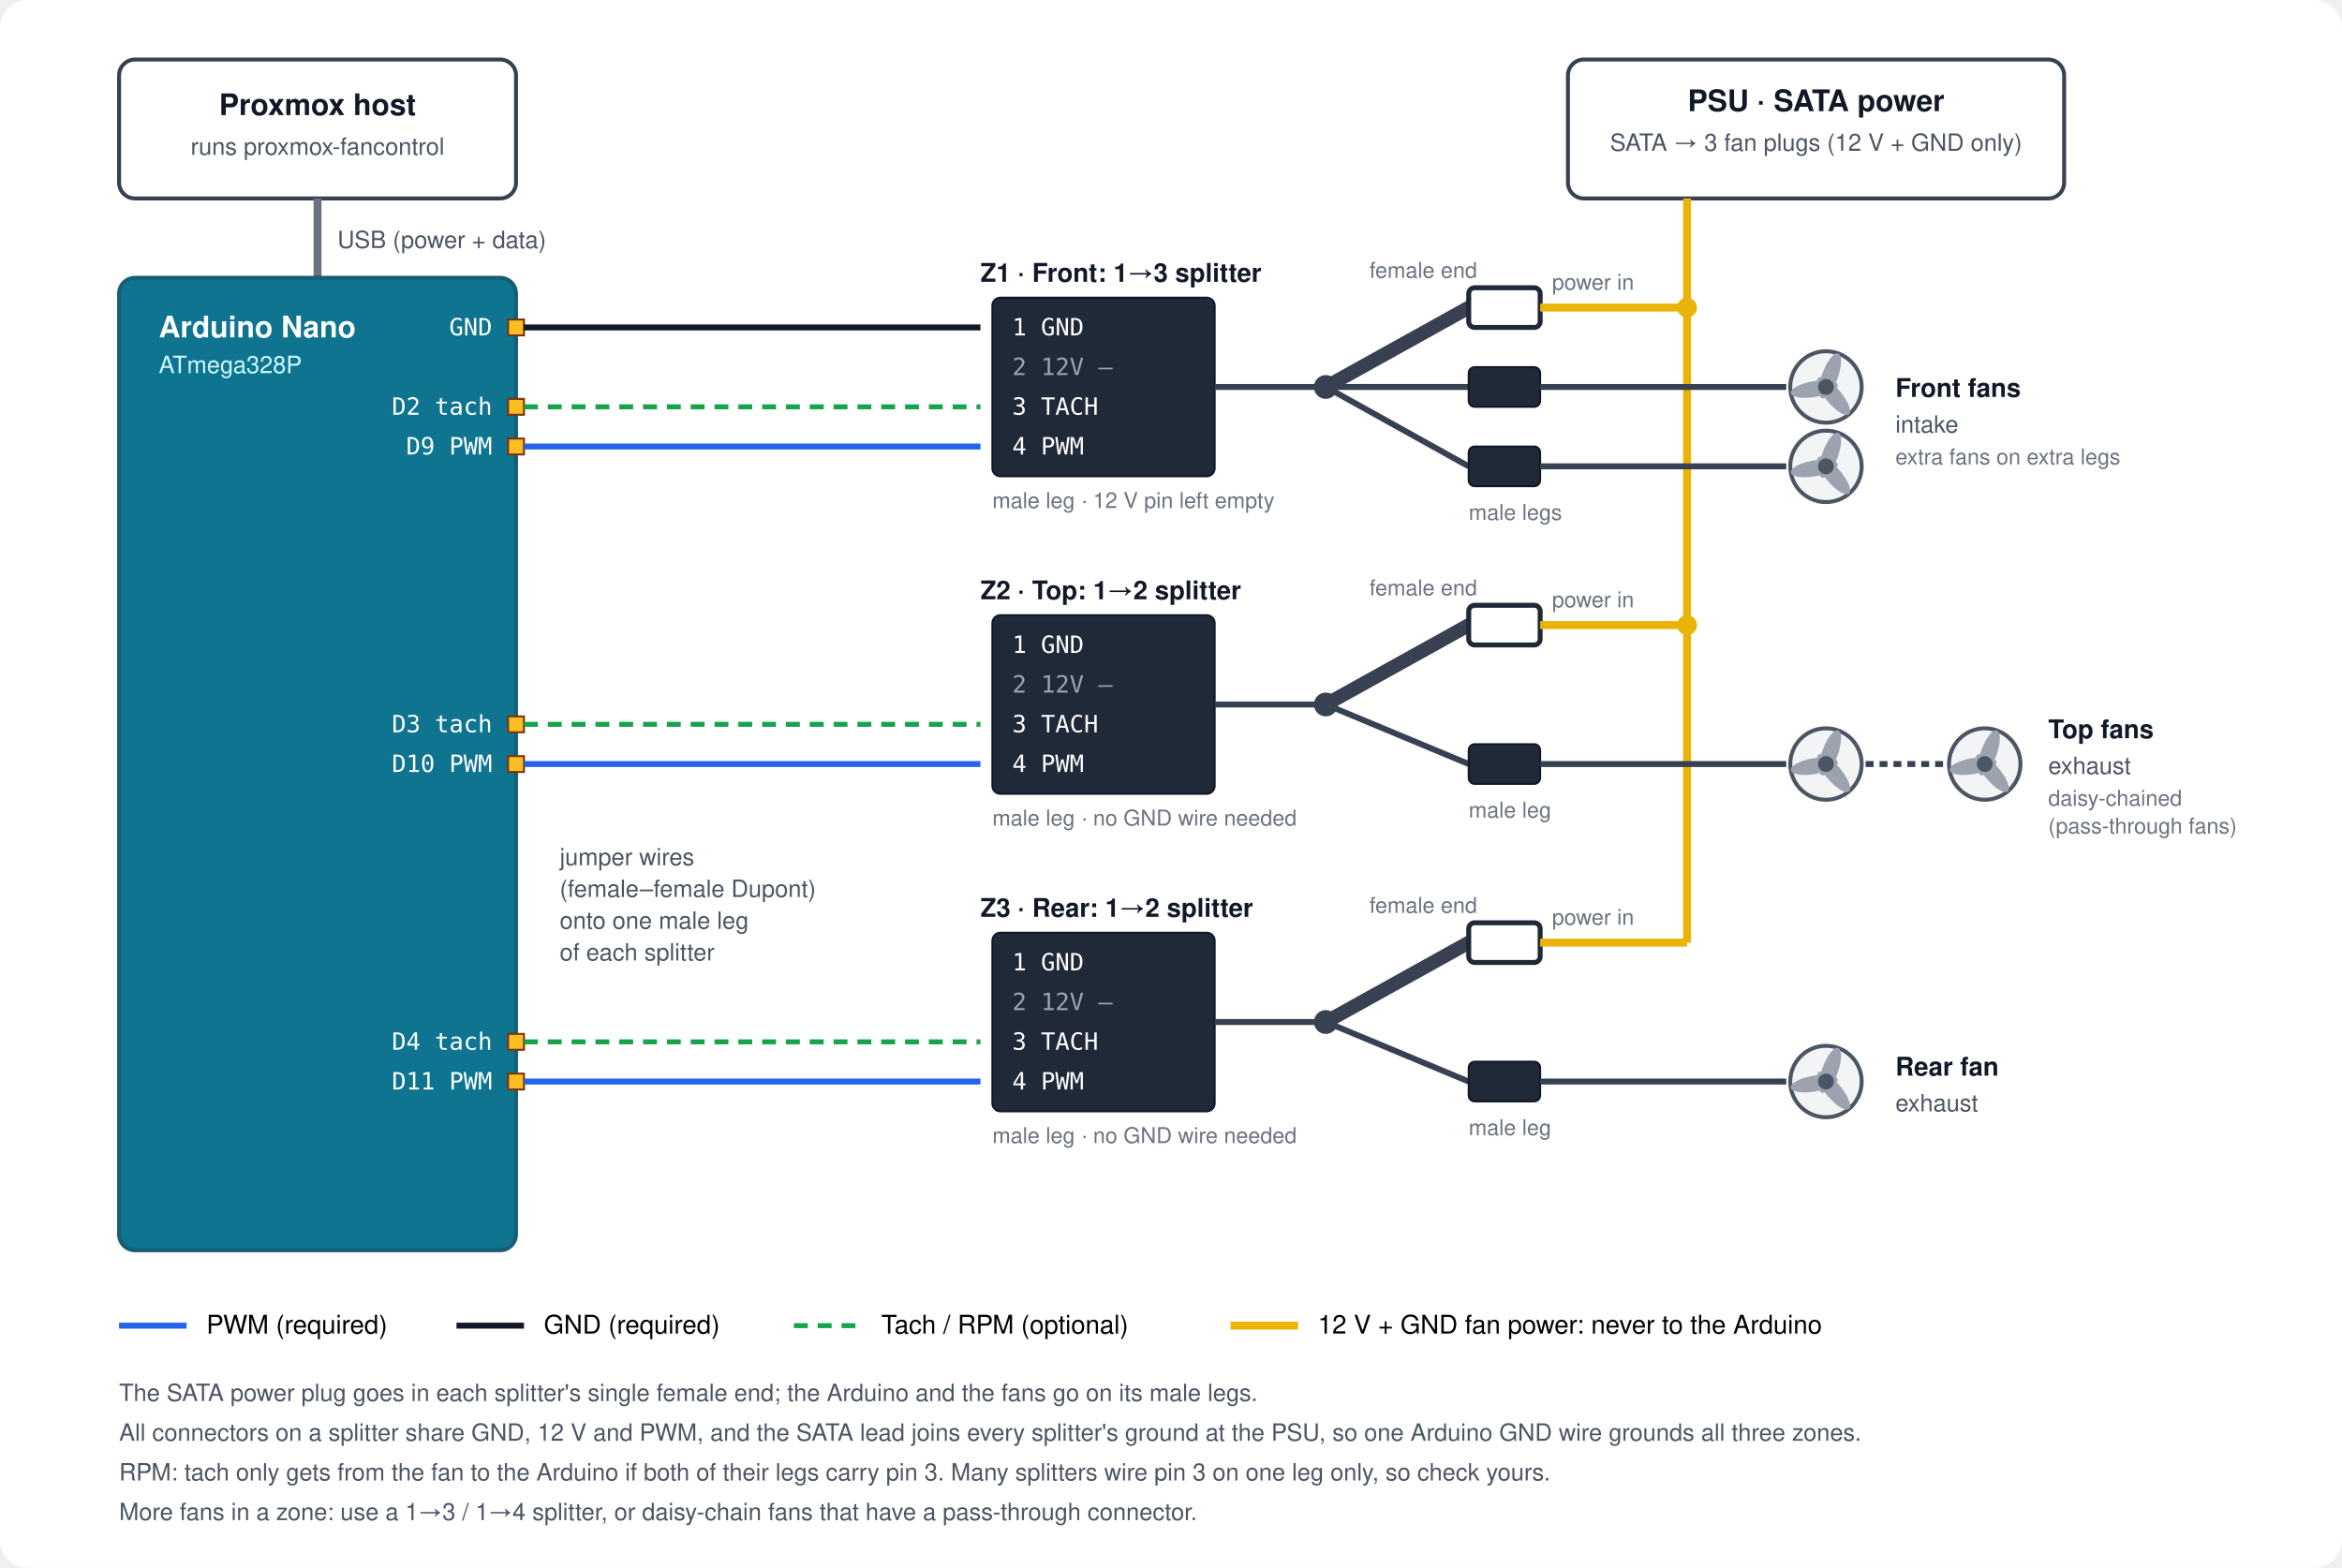
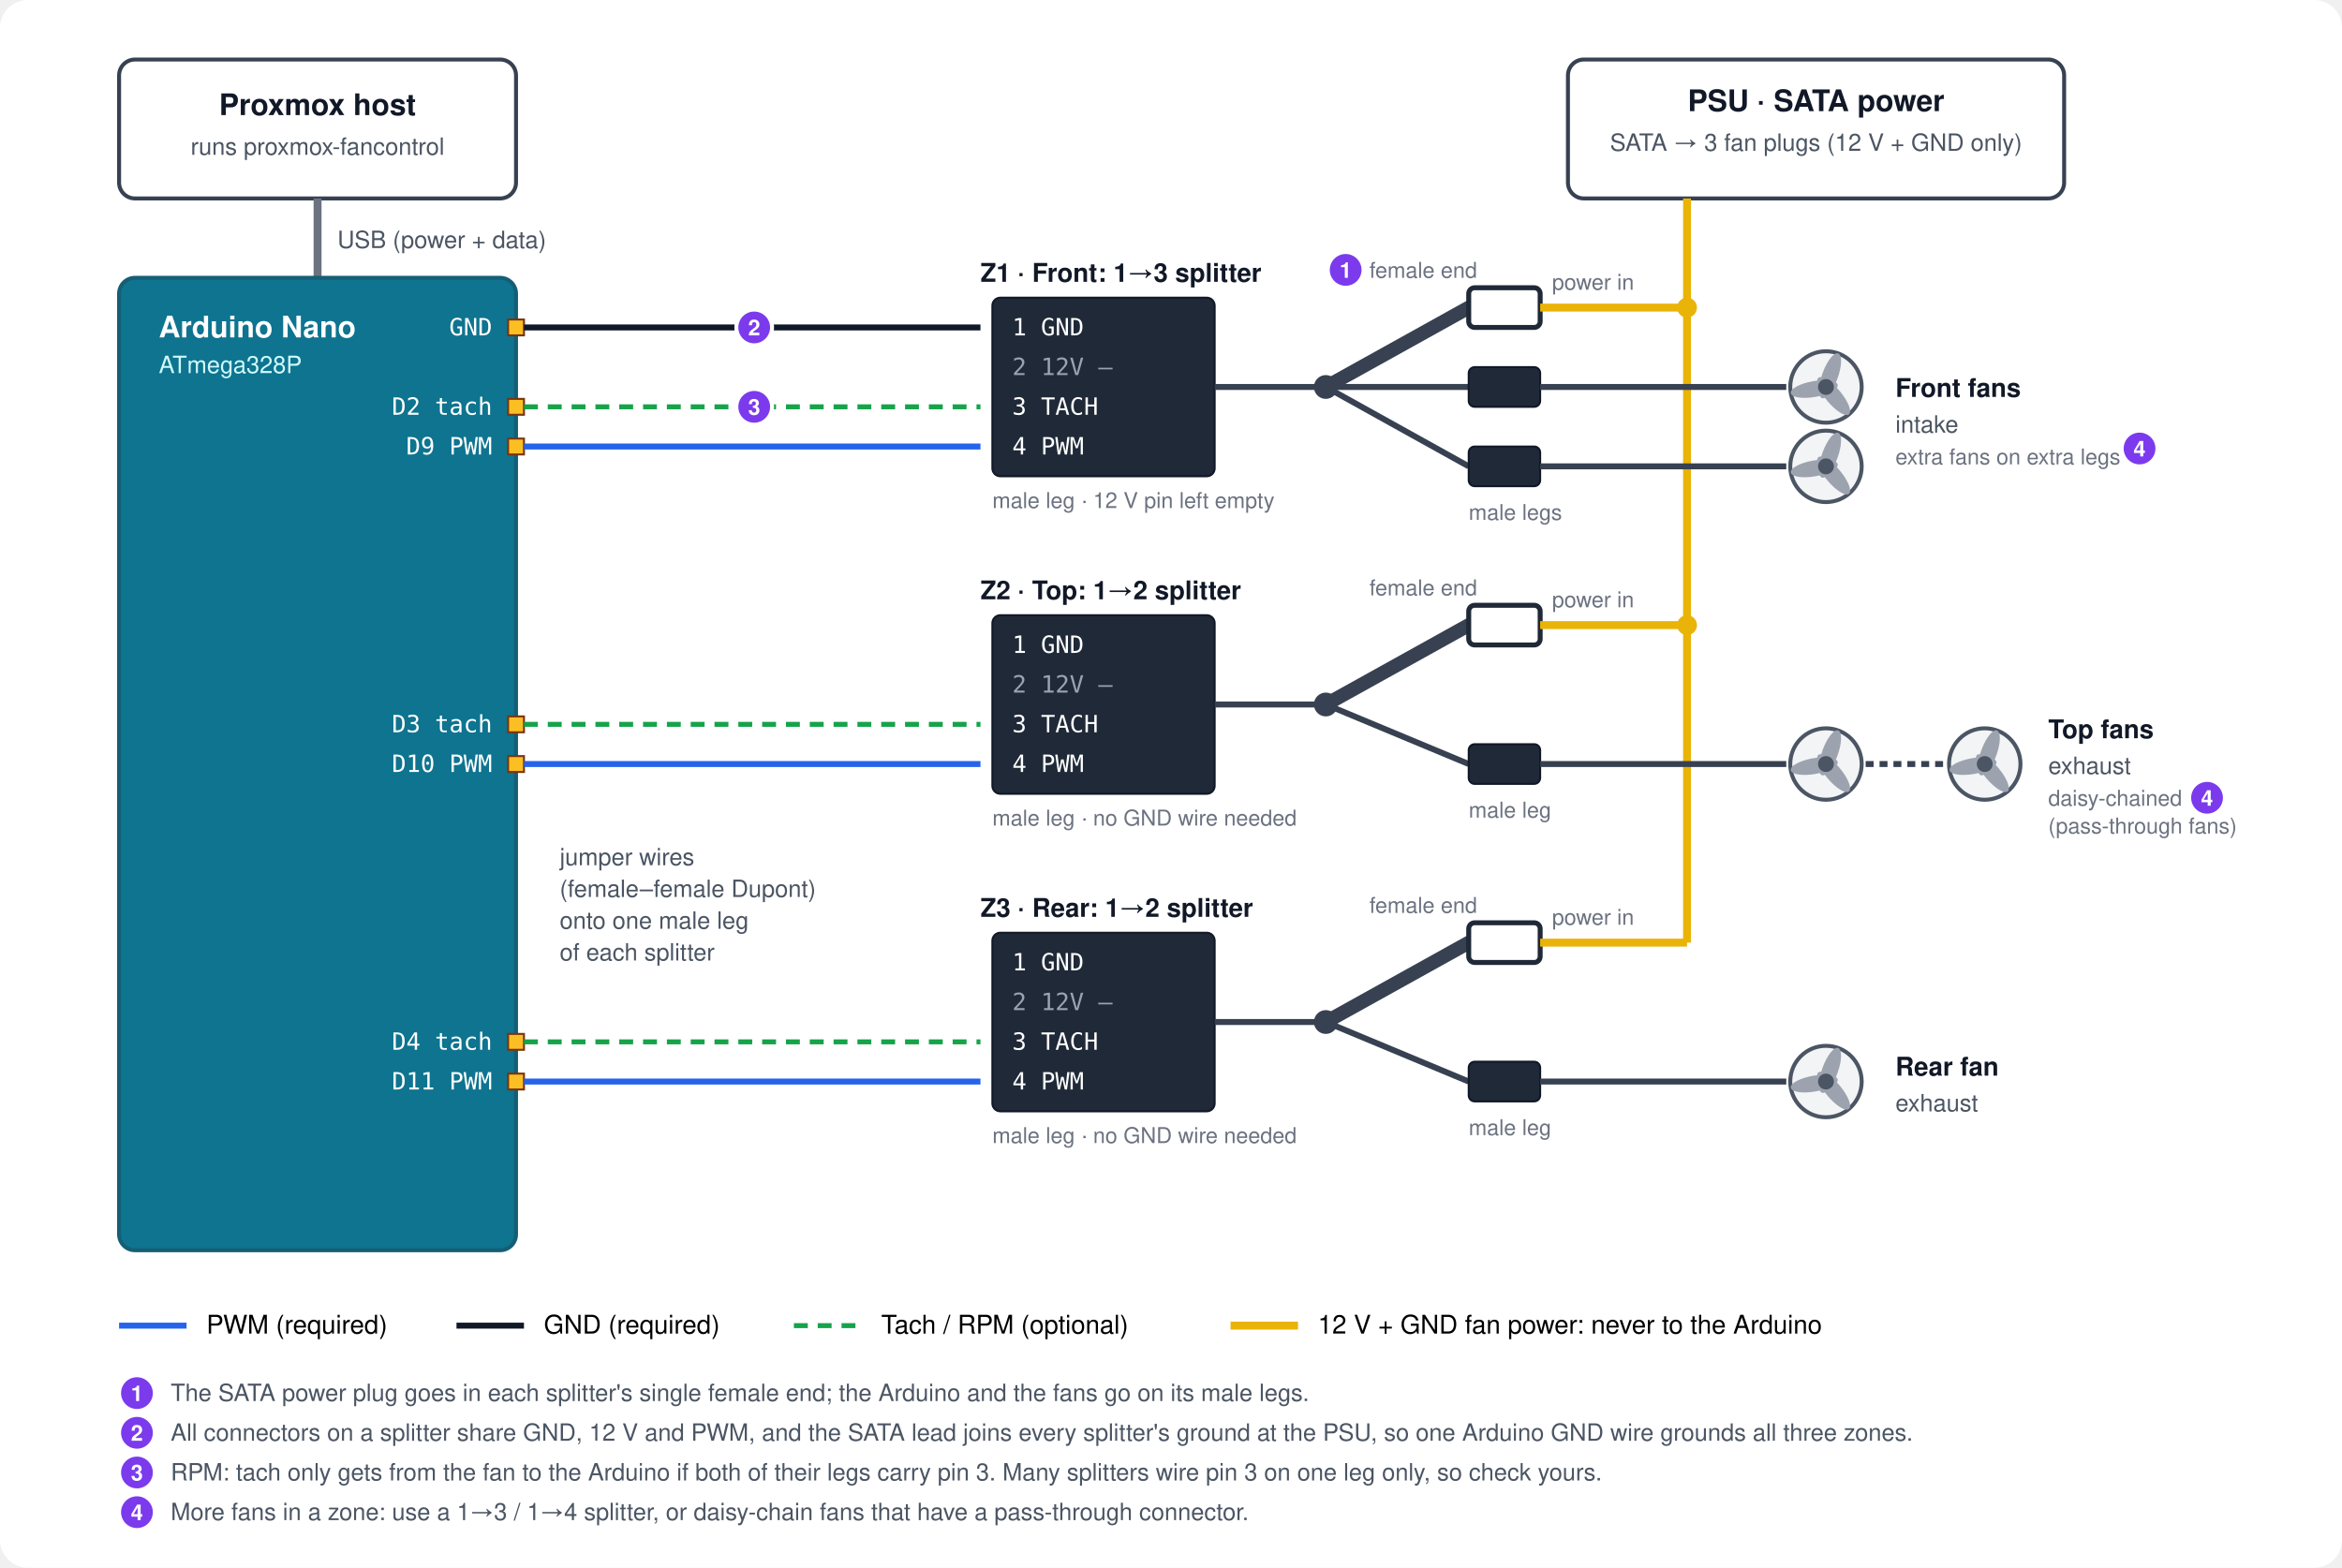
<svg xmlns="http://www.w3.org/2000/svg" width="1180" height="790" viewBox="0 0 1180 790" font-family="-apple-system, 'Segoe UI', Helvetica, Arial, sans-serif" font-size="13">
  <defs>
    <symbol id="fan" viewBox="-20 -20 40 40">
      <circle r="18" fill="#f3f4f6" stroke="#4b5563" stroke-width="2" />
      <g fill="#9ca3af">
        <ellipse rx="4" ry="12" transform="rotate(20) translate(0 -6)" />
        <ellipse rx="4" ry="12" transform="rotate(140) translate(0 -6)" />
        <ellipse rx="4" ry="12" transform="rotate(260) translate(0 -6)" />
      </g>
      <circle r="4" fill="#4b5563" />
    </symbol>
    <style>
      .box   { fill: #ffffff; stroke: #374151; stroke-width: 2; }
      .title { font-weight: 700; font-size: 15px; fill: #111827; }
      .sub   { fill: #4b5563; font-size: 12px; }
      .tiny  { fill: #6b7280; font-size: 11px; }
      .zone  { font-weight: 700; font-size: 13px; fill: #111827; }
      .pin   { fill: #ffffff; font-size: 12px; font-family: ui-monospace, Consolas, monospace; }
      .pinNC { fill: #9ca3af; font-size: 12px; font-family: ui-monospace, Consolas, monospace; }
      .pwm   { stroke: #2563eb; stroke-width: 3; fill: none; }
      .gnd   { stroke: #111827; stroke-width: 3; fill: none; }
      .tach  { stroke: #16a34a; stroke-width: 2.5; fill: none; stroke-dasharray: 7 5; }
      .v12   { stroke: #eab308; stroke-width: 4; fill: none; }
      .usb   { stroke: #6b7280; stroke-width: 4; fill: none; }
      .cable { stroke: #374151; stroke-width: 7; fill: none; stroke-linecap: round; }
      .leg   { stroke: #374151; stroke-width: 3; fill: none; }
      .conn  { fill: #1f2937; stroke: #111827; stroke-width: 1; }
      .fend  { fill: #ffffff; stroke: #1f2937; stroke-width: 2.5; }
+       .mark circle { fill: #7c3aed; stroke: #ffffff; stroke-width: 2; }
+       .mark text   { fill: #ffffff; font-size: 11px; font-weight: 700; text-anchor: middle; }
    </style>
  </defs>
  <rect x="0" y="0" width="1180" height="790" rx="14" fill="#ffffff" />
  <rect class="box" x="60" y="30" width="200" height="70" rx="8" />
  <text class="title" x="160" y="58" text-anchor="middle">Proxmox host</text>
  <text class="sub" x="160" y="78" text-anchor="middle">runs proxmox-fancontrol</text>
  <path class="usb" d="M160 100 V140" />
  <text class="sub" x="170" y="125">USB (power + data)</text>
  <rect x="60" y="140" width="200" height="490" rx="8" fill="#0e7490" stroke="#155e75" stroke-width="2" />
  <text x="80" y="170" font-weight="700" font-size="15" fill="#ffffff">Arduino Nano</text>
  <text x="80" y="188" font-size="12" fill="#cffafe">ATmega328P</text>
  <g font-family="ui-monospace, Consolas, monospace" font-size="12" fill="#ffffff" text-anchor="end">
    <text x="248" y="209">D2  tach</text>
    <text x="248" y="229">D9  PWM</text>
    <text x="248" y="369">D3  tach</text>
    <text x="248" y="389">D10 PWM</text>
    <text x="248" y="529">D4  tach</text>
    <text x="248" y="549">D11 PWM</text>
    <text x="248" y="169">GND</text>
  </g>
  <g fill="#fbbf24" stroke="#78350f" stroke-width="1">
    <rect x="256" y="201" width="8" height="8" />
    <rect x="256" y="221" width="8" height="8" />
    <rect x="256" y="361" width="8" height="8" />
    <rect x="256" y="381" width="8" height="8" />
    <rect x="256" y="521" width="8" height="8" />
    <rect x="256" y="541" width="8" height="8" />
    <rect x="256" y="161" width="8" height="8" />
  </g>
  <path class="tach" d="M264 205 H494" />
  <path class="pwm" d="M264 225 H494" />
  <path class="tach" d="M264 365 H494" />
  <path class="pwm" d="M264 385 H494" />
  <path class="tach" d="M264 525 H494" />
  <path class="pwm" d="M264 545 H494" />
  <path class="gnd" d="M264 165 H494" />
  <text class="sub" x="282" y="436">jumper wires</text>
  <text class="sub" x="282" y="452">(female–female Dupont)</text>
  <text class="sub" x="282" y="468">onto one male leg</text>
  <text class="sub" x="282" y="484">of each splitter</text>
  <text class="zone" x="494" y="142">Z1 · Front: 1→3 splitter</text>
  <text class="zone" x="494" y="302">Z2 · Top: 1→2 splitter</text>
  <text class="zone" x="494" y="462">Z3 · Rear: 1→2 splitter</text>
  <rect class="conn" x="500" y="150" width="112" height="90" rx="4" />
  <rect class="conn" x="500" y="310" width="112" height="90" rx="4" />
  <rect class="conn" x="500" y="470" width="112" height="90" rx="4" />
  <g>
    <text class="pin" x="510" y="169">1 GND</text>
    <text class="pinNC" x="510" y="189">2 12V  —</text>
    <text class="pin" x="510" y="209">3 TACH</text>
    <text class="pin" x="510" y="229">4 PWM</text>
    <text class="pin" x="510" y="329">1 GND</text>
    <text class="pinNC" x="510" y="349">2 12V  —</text>
    <text class="pin" x="510" y="369">3 TACH</text>
    <text class="pin" x="510" y="389">4 PWM</text>
    <text class="pin" x="510" y="489">1 GND</text>
    <text class="pinNC" x="510" y="509">2 12V  —</text>
    <text class="pin" x="510" y="529">3 TACH</text>
    <text class="pin" x="510" y="549">4 PWM</text>
  </g>
  <text class="tiny" x="500" y="256">male leg · 12 V pin left empty</text>
  <text class="tiny" x="500" y="416">male leg · no GND wire needed</text>
  <text class="tiny" x="500" y="576">male leg · no GND wire needed</text>
  <path class="leg" d="M612 195 H668" />
  <circle cx="668" cy="195" r="6" fill="#374151" />
  <path class="cable" d="M668 195 L740 155" />
  <path class="leg" d="M668 195 H740 M668 195 L740 235" />
  <path class="leg" d="M612 355 H668" />
  <circle cx="668" cy="355" r="6" fill="#374151" />
  <path class="cable" d="M668 355 L740 315" />
  <path class="leg" d="M668 355 L740 385" />
  <path class="leg" d="M612 515 H668" />
  <circle cx="668" cy="515" r="6" fill="#374151" />
  <path class="cable" d="M668 515 L740 475" />
  <path class="leg" d="M668 515 L740 545" />
  <rect class="fend" x="740" y="145" width="36" height="20" rx="3" />
  <rect class="fend" x="740" y="305" width="36" height="20" rx="3" />
  <rect class="fend" x="740" y="465" width="36" height="20" rx="3" />
  <g class="conn">
    <rect x="740" y="185" width="36" height="20" rx="3" />
    <rect x="740" y="225" width="36" height="20" rx="3" />
    <rect x="740" y="375" width="36" height="20" rx="3" />
    <rect x="740" y="535" width="36" height="20" rx="3" />
  </g>
  <text class="tiny" x="690" y="140">female end</text>
  <text class="tiny" x="690" y="300">female end</text>
  <text class="tiny" x="690" y="460">female end</text>
  <text class="tiny" x="740" y="262">male legs</text>
  <text class="tiny" x="740" y="412">male leg</text>
  <text class="tiny" x="740" y="572">male leg</text>
  <rect class="box" x="790" y="30" width="250" height="70" rx="8" />
  <text class="title" x="915" y="56" text-anchor="middle">PSU · SATA power</text>
  <text class="sub" x="915" y="76" text-anchor="middle">SATA → 3 fan plugs (12 V + GND only)</text>
  <path class="v12" d="M850 100 V475" />
  <path class="v12" d="M776 155 H850 M776 315 H850 M776 475 H850" />
  <circle cx="850" cy="155" r="5" fill="#eab308" />
  <circle cx="850" cy="315" r="5" fill="#eab308" />
  <text class="tiny" x="782" y="146">power in</text>
  <text class="tiny" x="782" y="306">power in</text>
  <text class="tiny" x="782" y="466">power in</text>
  <path class="leg" d="M776 195 H900 M776 235 H900" />
  <use href="#fan" x="900" y="175" width="40" height="40" />
  <use href="#fan" x="900" y="215" width="40" height="40" />
  <text class="zone" x="955" y="200">Front fans</text>
  <text class="sub" x="955" y="218">intake</text>
  <text class="tiny" x="955" y="234">extra fans on extra legs</text>
  <path class="leg" d="M776 385 H900" />
  <use href="#fan" x="900" y="365" width="40" height="40" />
  <path class="leg" d="M940 385 H980" stroke-dasharray="4 3" />
  <use href="#fan" x="980" y="365" width="40" height="40" />
  <text class="zone" x="1032" y="372">Top fans</text>
  <text class="sub" x="1032" y="390">exhaust</text>
  <text class="tiny" x="1032" y="406">daisy-chained</text>
  <text class="tiny" x="1032" y="420">(pass-through fans)</text>
  <path class="leg" d="M776 545 H900" />
  <use href="#fan" x="900" y="525" width="40" height="40" />
  <text class="zone" x="955" y="542">Rear fan</text>
  <text class="sub" x="955" y="560">exhaust</text>
+   <g class="mark">
+     <circle cx="678" cy="136" r="9" />
+     <text x="678" y="140">1</text>
+   </g>
+   <g class="mark">
+     <circle cx="380" cy="165" r="9" />
+     <text x="380" y="169">2</text>
+   </g>
+   <g class="mark">
+     <circle cx="380" cy="205" r="9" />
+     <text x="380" y="209">3</text>
+   </g>
+   <g class="mark">
+     <circle cx="1078" cy="226" r="9" />
+     <text x="1078" y="230">4</text>
+   </g>
+   <g class="mark">
+     <circle cx="1112" cy="402" r="9" />
+     <text x="1112" y="406">4</text>
+   </g>
  <g transform="translate(60 668)">
    <path class="pwm" d="M0 0 H34" />
    <text x="44" y="4">PWM (required)</text>
    <path class="gnd" d="M170 0 H204" />
    <text x="214" y="4">GND (required)</text>
    <path class="tach" d="M340 0 H374" />
    <text x="384" y="4">Tach / RPM (optional)</text>
    <path class="v12" d="M560 0 H594" />
    <text x="604" y="4">12 V + GND fan power: never to the Arduino</text>
  </g>
-   <text class="sub" x="60" y="706">The SATA power plug goes in each splitter's single female end; the Arduino and the fans go on its male legs.</text>
-   <text class="sub" x="60" y="726">All connectors on a splitter share GND, 12 V and PWM, and the SATA lead joins every splitter's ground at the PSU, so one Arduino GND wire grounds all three zones.</text>
-   <text class="sub" x="60" y="746">RPM: tach only gets from the fan to the Arduino if both of their legs carry pin 3. Many splitters wire pin 3 on one leg only, so check yours.</text>
-   <text class="sub" x="60" y="766">More fans in a zone: use a 1→3 / 1→4 splitter, or daisy-chain fans that have a pass-through connector.</text>
+   <g class="mark">
+     <circle cx="69" cy="702" r="9" />
+     <text x="69" y="706">1</text>
+   </g>
+   <text class="sub" x="86" y="706">The SATA power plug goes in each splitter's single female end; the Arduino and the fans go on its male legs.</text>
+   <g class="mark">
+     <circle cx="69" cy="722" r="9" />
+     <text x="69" y="726">2</text>
+   </g>
+   <text class="sub" x="86" y="726">All connectors on a splitter share GND, 12 V and PWM, and the SATA lead joins every splitter's ground at the PSU, so one Arduino GND wire grounds all three zones.</text>
+   <g class="mark">
+     <circle cx="69" cy="742" r="9" />
+     <text x="69" y="746">3</text>
+   </g>
+   <text class="sub" x="86" y="746">RPM: tach only gets from the fan to the Arduino if both of their legs carry pin 3. Many splitters wire pin 3 on one leg only, so check yours.</text>
+   <g class="mark">
+     <circle cx="69" cy="762" r="9" />
+     <text x="69" y="766">4</text>
+   </g>
+   <text class="sub" x="86" y="766">More fans in a zone: use a 1→3 / 1→4 splitter, or daisy-chain fans that have a pass-through connector.</text>
</svg>
